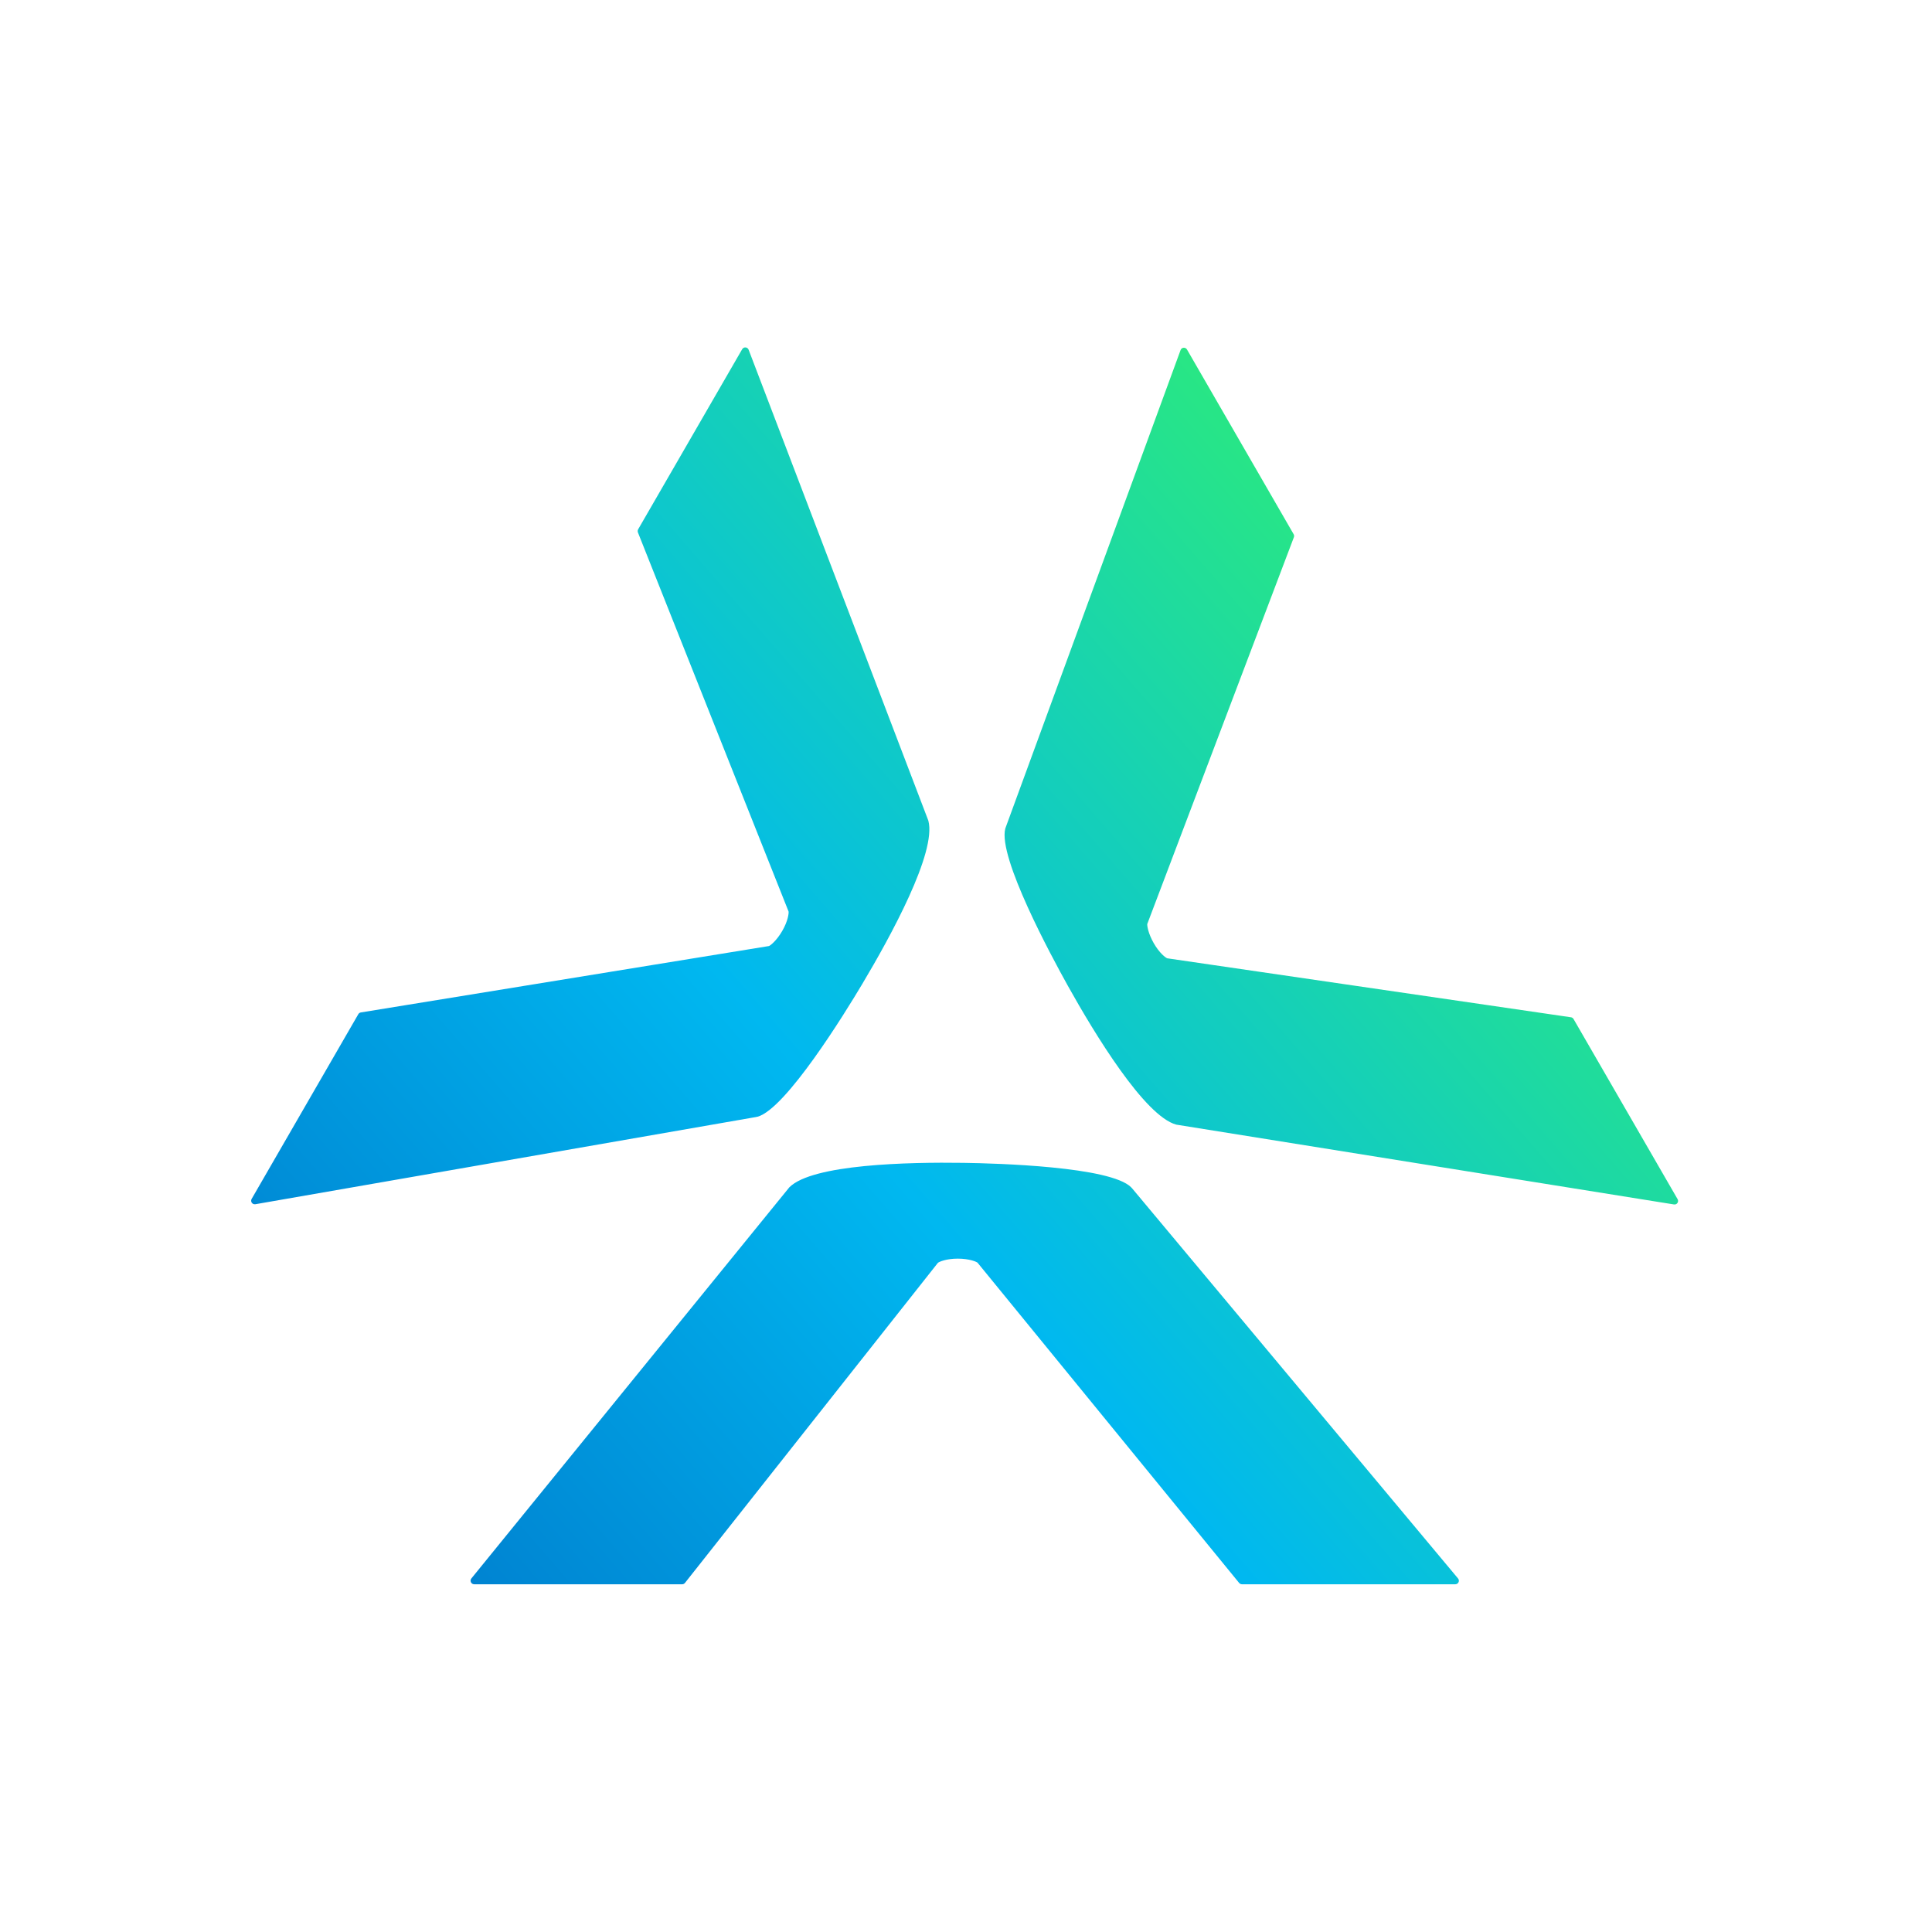
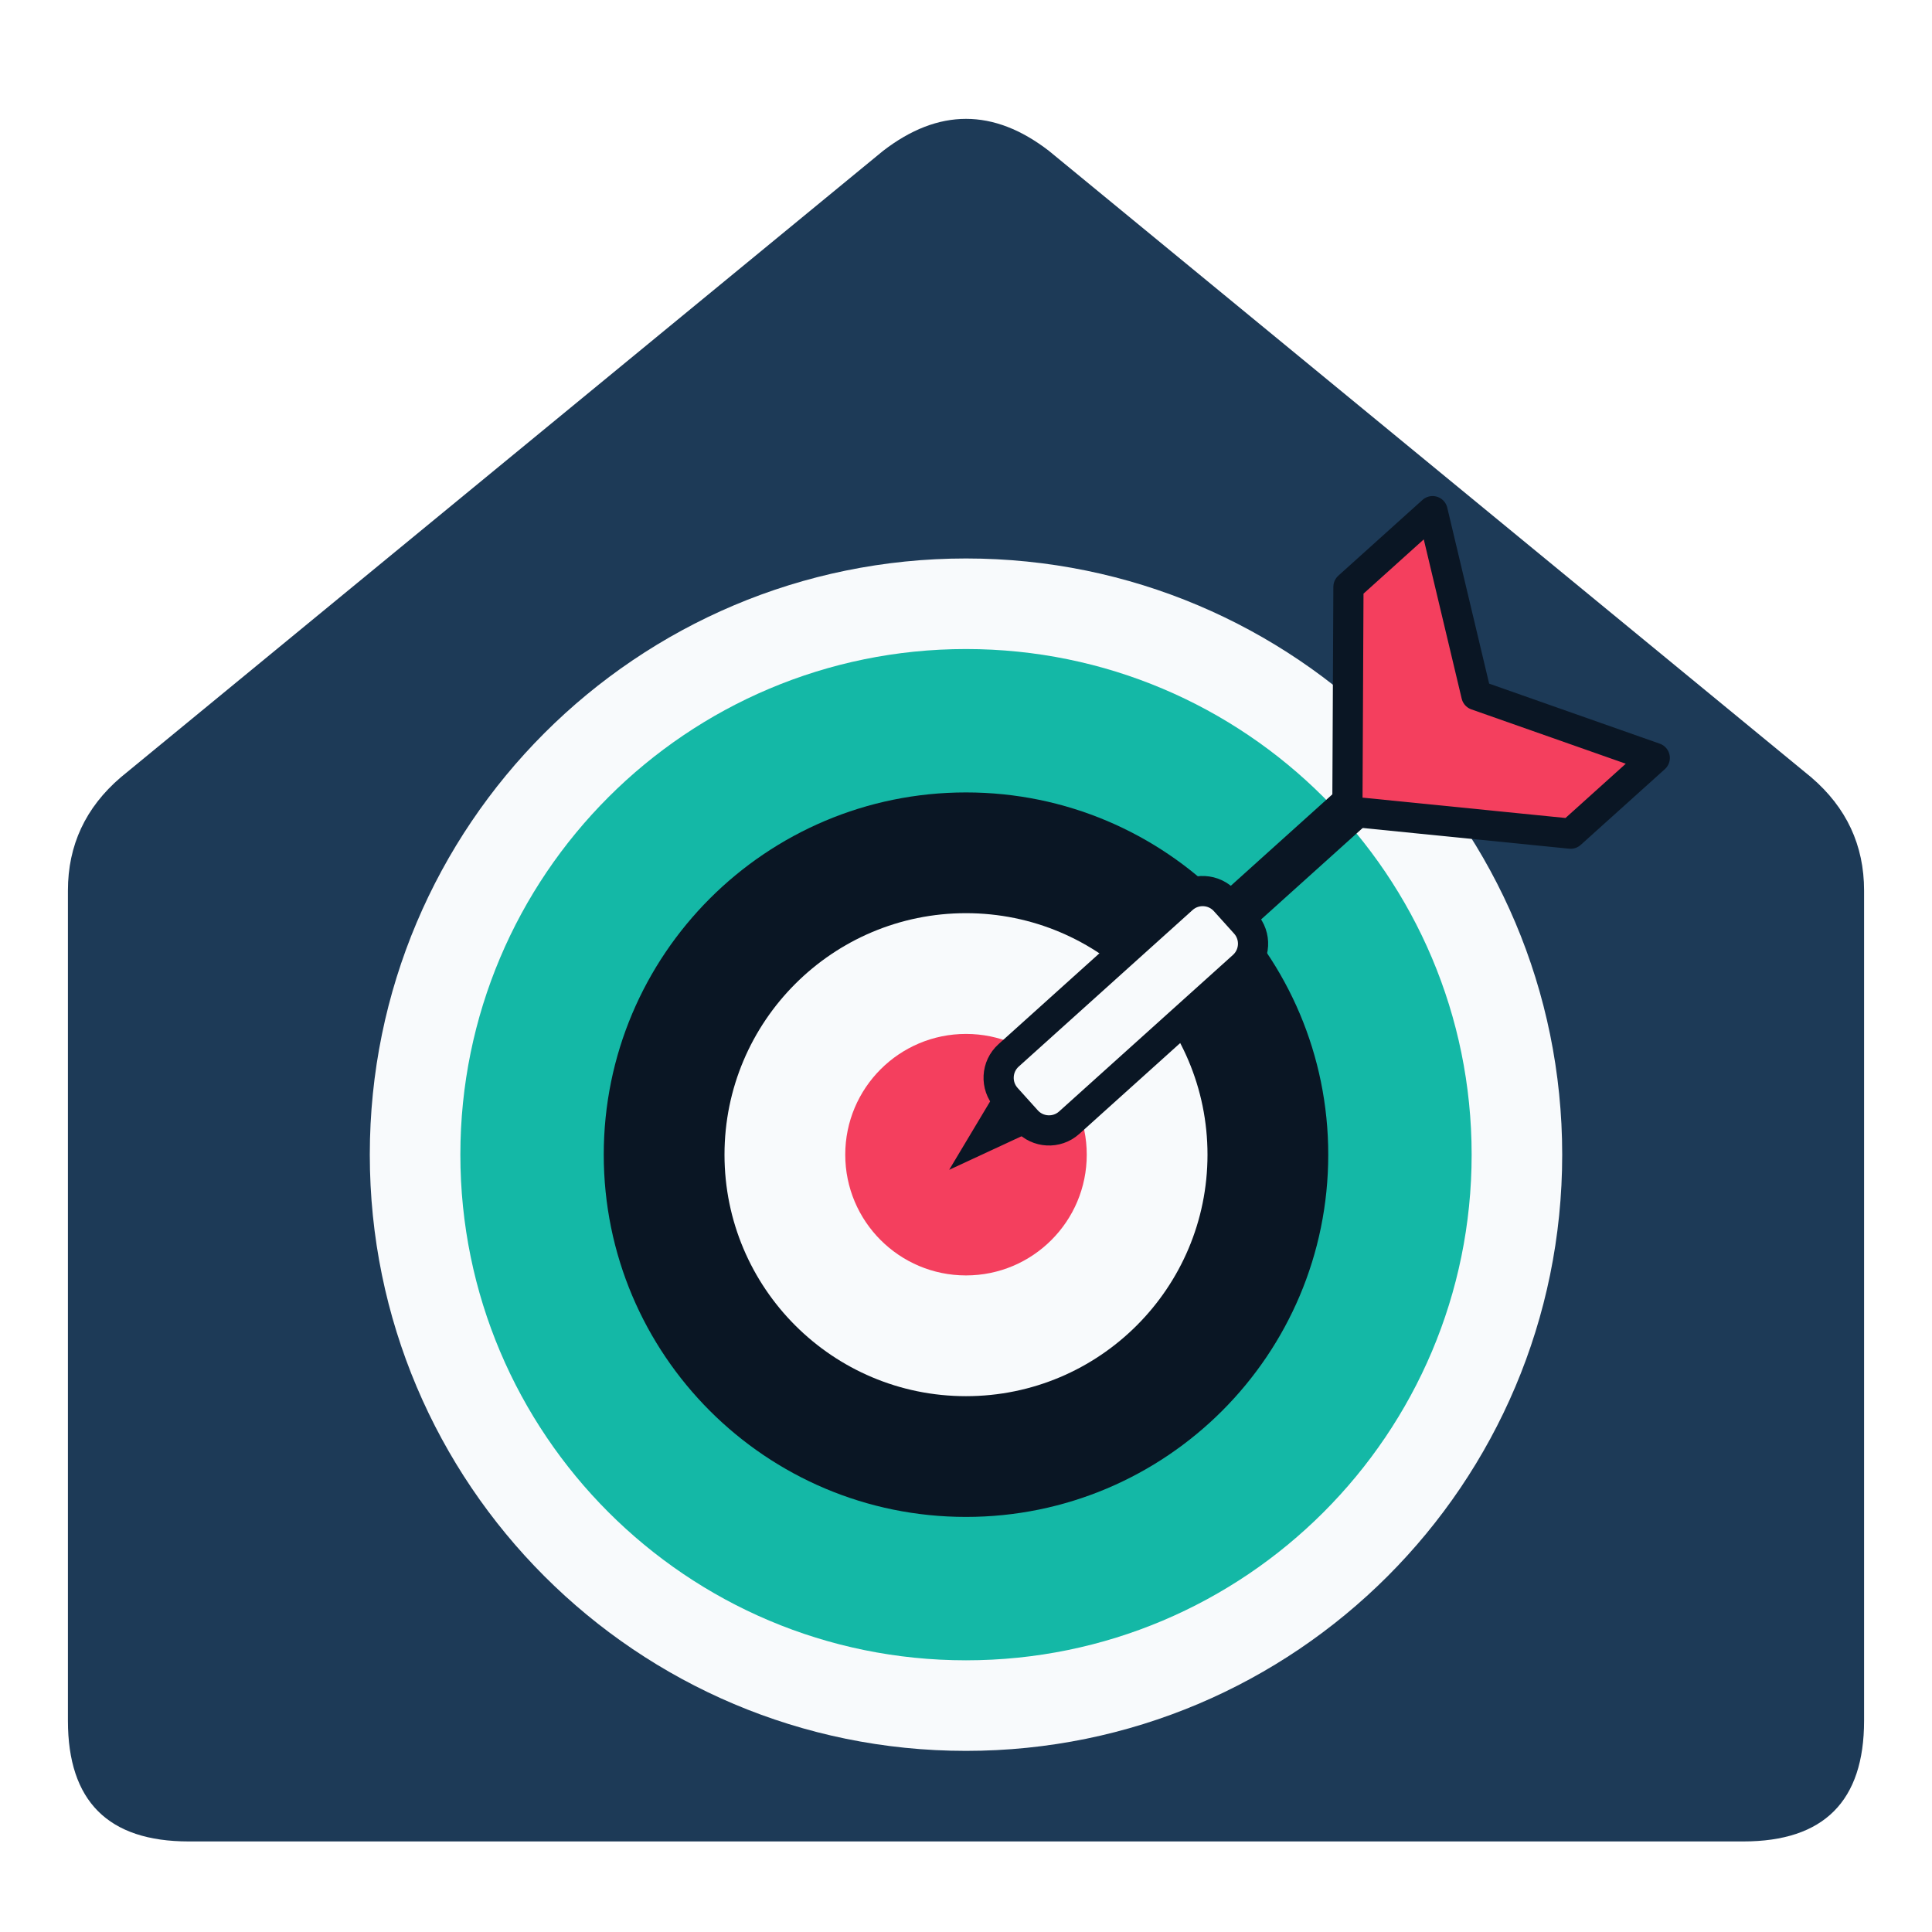
<svg xmlns="http://www.w3.org/2000/svg" viewBox="0 0 512 512" width="512" height="512">
-   <defs>
-     <linearGradient id="ad" x1="0" y1="347" x2="400" y2="0" gradientUnits="userSpaceOnUse">
-       <stop stop-color="#0075C9" />
-       <stop offset="0.4" stop-color="#00B8F0" />
-       <stop offset="0.8" stop-color="#28E685" />
-     </linearGradient>
-   </defs>
-   <g transform="translate(66.56 92.07) scale(0.94484)">
-     <path d="M150.952 235.572C157.442 229.082 184.368 228.487 199.833 228.714C209.372 228.855 241.012 229.759 246.827 235.572H246.832V235.6L247.086 235.854L338.501 345.278C339.064 345.928 338.587 346.913 337.738 346.913H277.905C277.596 346.913 277.309 346.772 277.114 346.545L203.732 256.711C203.45 256.457 201.441 255.58 198.199 255.58C194.956 255.58 192.954 256.457 192.613 256.766L121.687 346.518C121.487 346.772 121.205 346.913 120.897 346.913H62.558C61.714 346.913 61.232 345.928 61.768 345.278L150.952 235.572ZM260.679 0.76C260.961 -0.058 262.064 -0.144 262.487 0.592L292.406 52.408C292.546 52.663 292.574 52.971 292.46 53.252L251.341 161.719C251.287 162.114 251.541 164.263 253.149 167.083C254.756 169.903 256.51 171.203 256.959 171.344L370.162 187.881C370.476 187.913 370.758 188.109 370.899 188.363L400.082 238.886C400.51 239.617 399.914 240.521 399.07 240.38L259.477 217.995C250.615 215.597 236.617 192.591 229.081 179.074C224.435 170.738 209.442 143.002 211.513 134.982L211.623 134.652L260.679 0.76ZM137.721 0.505C138.149 -0.231 139.22 -0.144 139.529 0.646L189.938 132.731C192.309 141.592 179.355 165.216 171.424 178.511C166.542 186.721 149.951 213.636 141.992 215.79V215.765L141.651 215.852L1.181 240.32C0.331 240.461 -0.286 239.562 0.136 238.826L30.056 187.01C30.197 186.756 30.451 186.583 30.759 186.528L145.235 167.901C145.571 167.786 147.325 166.488 148.959 163.668C150.594 160.848 150.821 158.671 150.735 158.222L108.484 51.904C108.37 51.623 108.397 51.282 108.537 51.028L137.721 0.505ZM141.992 215.792H141.987C141.988 215.792 141.99 215.791 141.992 215.79V215.792ZM211.513 134.982L211.51 134.993V134.94L211.526 134.934C211.521 134.95 211.517 134.966 211.513 134.982Z" fill="url(#ad)" />
+   <path d="M234 40 Q256 23 278 40 L480 206 Q494 218 494 236 L494 456 Q494 488 462 488 L50 488 Q18 488 18 456 L18 236 Q18 218 32 206 Z" fill="#1d3a57" />
+   <circle cx="256" cy="306" r="158" fill="#f8fafc" />
+   <circle cx="256" cy="306" r="134" fill="#14b8a6" />
+   <circle cx="256" cy="306" r="96" fill="#0a1624" />
+   <circle cx="256" cy="306" r="64" fill="#f8fafc" />
+   <circle cx="256" cy="306" r="32" fill="#f43f5e" />
+   <g transform="rotate(-42 256 306)">
+     <path d="M250 306 L276 298 L276 314 Z" fill="#0a1624" />
+     <rect x="274" y="294" width="78" height="24" rx="8" fill="#f8fafc" stroke="#0a1624" stroke-width="8" />
+     <rect x="350" y="300" width="52" height="12" fill="#0a1624" />
+     <path d="M392 306 L432 262 L462 262 L438 306 L462 350 L432 350 Z" fill="#f43f5e" stroke="#0a1624" stroke-width="8" stroke-linejoin="round" />
  </g>
</svg>
